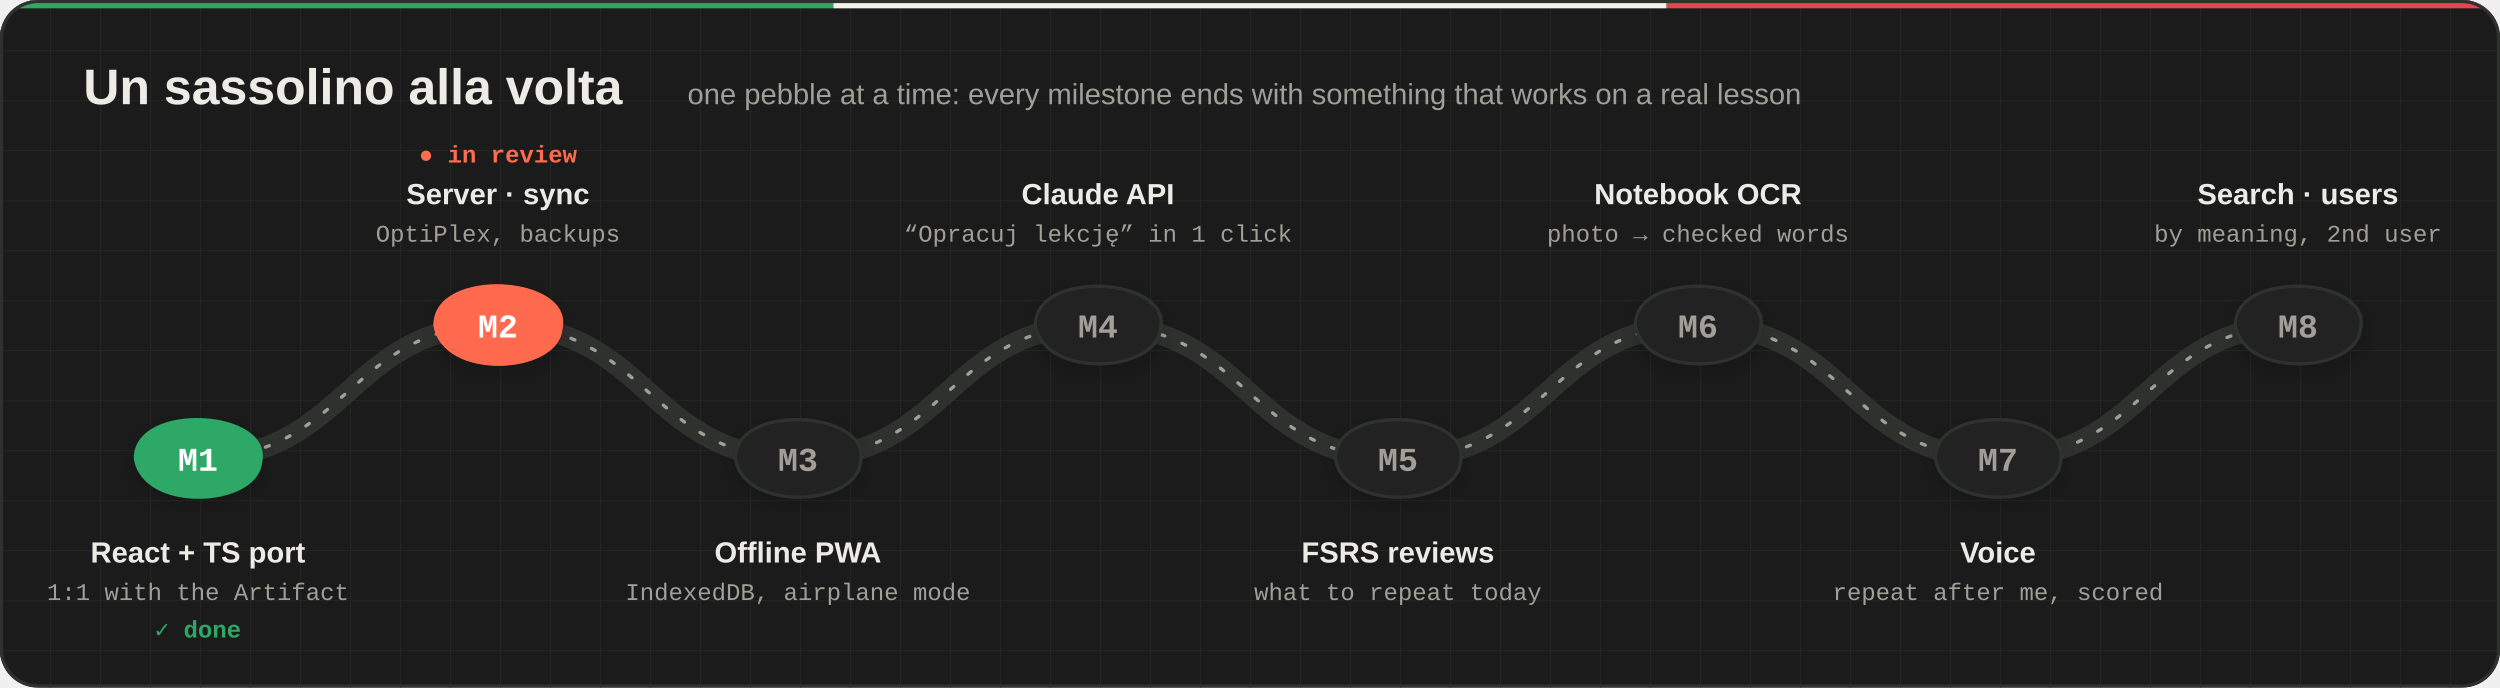
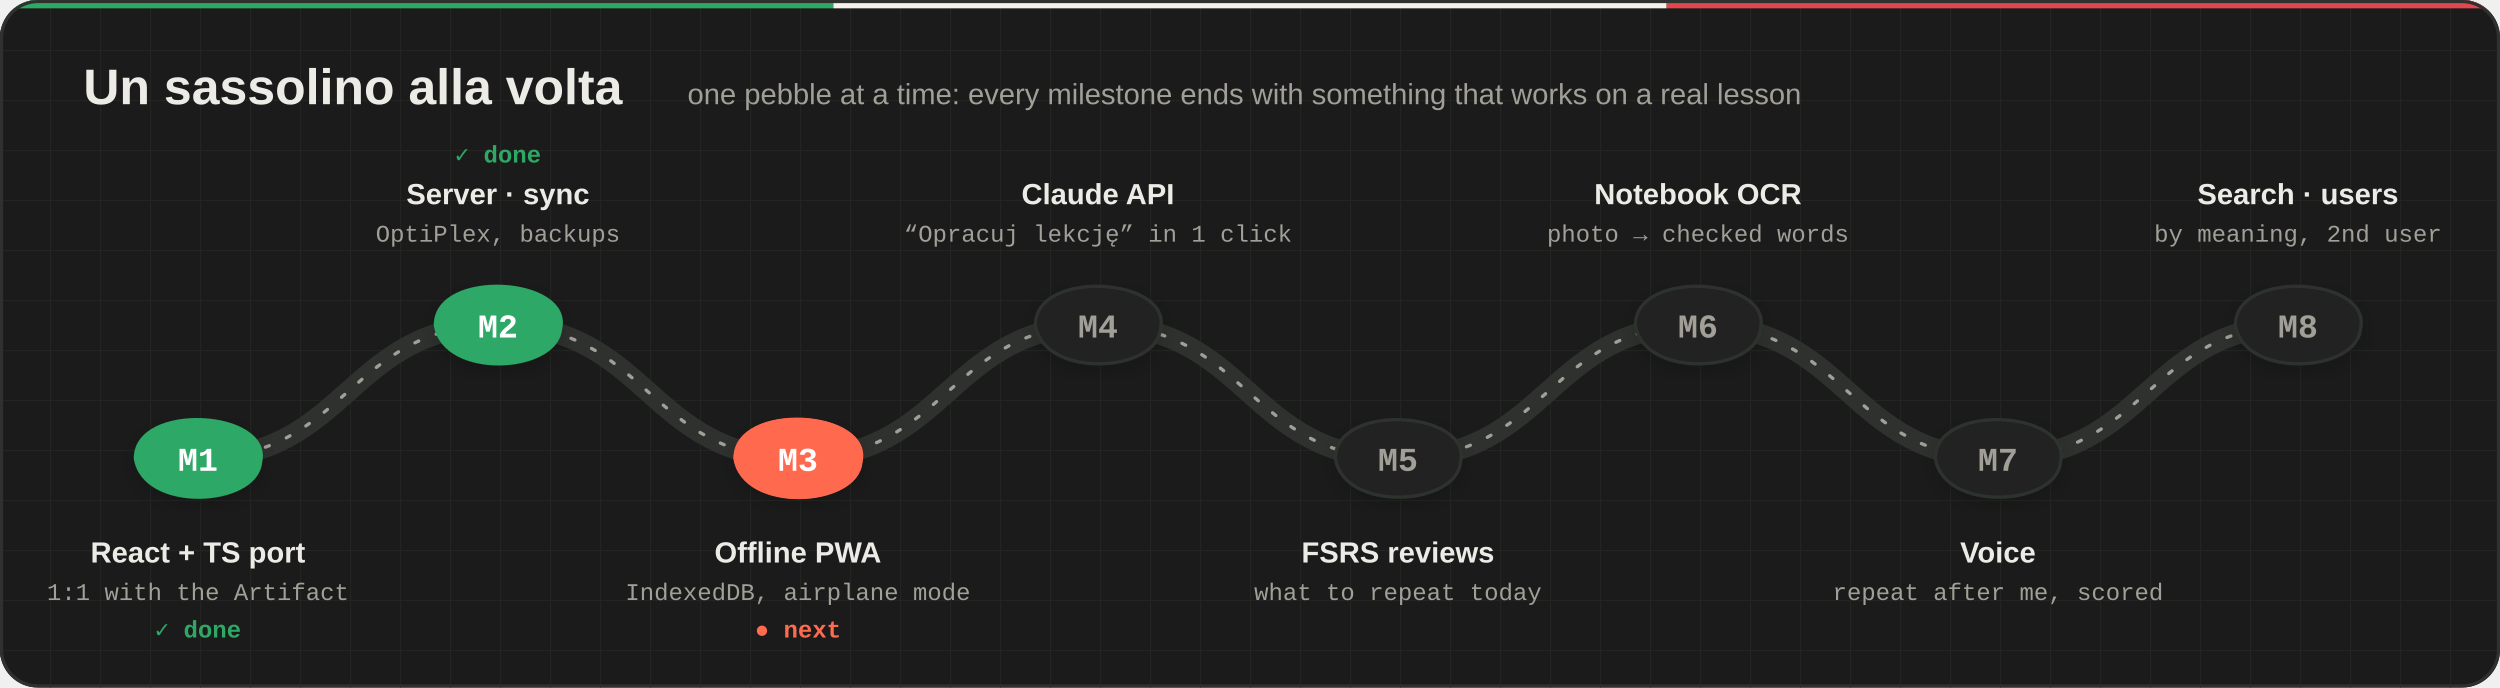
- <svg xmlns="http://www.w3.org/2000/svg" viewBox="0 0 1200 330" width="1200" height="330" role="img" aria-label="Milestones M1 to M8 as pebbles on a path: M1 done, M2 in review, M3 to M8 planned.">
+ <svg xmlns="http://www.w3.org/2000/svg" viewBox="0 0 1200 330" width="1200" height="330" role="img" aria-label="Milestones M1 to M8 as pebbles on a path: M1 and M2 done, M3 next, M4 to M8 planned.">
  <defs>
    <pattern id="quad" width="24" height="24" patternUnits="userSpaceOnUse">
      <path d="M24 0H0V24" fill="none" stroke="#232523" stroke-width="1" />
    </pattern>
    <clipPath id="frame">
      <rect width="1200" height="330" rx="18" />
    </clipPath>
    <filter id="soft" x="-10%" y="-10%" width="120%" height="130%">
      <feDropShadow dx="0" dy="3" stdDeviation="5" flood-color="#000000" flood-opacity="0.18" />
    </filter>
  </defs>
  <g clip-path="url(#frame)">
    <rect width="1200" height="330" fill="#1a1b1a" />
    <rect width="1200" height="330" fill="url(#quad)" />
    <rect x="0" y="0" width="400.0" height="4" fill="#2fa866" />
    <rect x="400.0" y="0" width="400.0" height="4" fill="#f4f2ea" />
    <rect x="800.0" y="0" width="400.0" height="4" fill="#e0474f" />
    <text x="40" y="50" font-family="'Archivo','Arial Narrow','Helvetica Neue',Arial,sans-serif" font-size="24" font-weight="800" fill="#ecebe6" text-anchor="start">Un sassolino alla volta</text>
    <text x="330" y="50" font-family="'Schibsted Grotesk','Segoe UI','Helvetica Neue',Arial,sans-serif" font-size="14" font-weight="400" fill="#a19f97" text-anchor="start">one pebble at a time: every milestone ends with something that works on a real lesson</text>
    <path d="M 95 220 C 167.0 220, 167.0 156, 239 156 C 311.0 156, 311.0 220, 383 220 C 455.0 220, 455.0 156, 527 156 C 599.0 156, 599.0 220, 671 220 C 743.0 220, 743.0 156, 815 156 C 887.0 156, 887.0 220, 959 220 C 1031.0 220, 1031.0 156, 1103 156" fill="none" stroke="#2f312e" stroke-width="10" stroke-linecap="round" />
    <path d="M 95 220 C 167.0 220, 167.0 156, 239 156 C 311.0 156, 311.0 220, 383 220 C 455.0 220, 455.0 156, 527 156 C 599.0 156, 599.0 220, 671 220 C 743.0 220, 743.0 156, 815 156 C 887.0 156, 887.0 220, 959 220 C 1031.0 220, 1031.0 156, 1103 156" fill="none" stroke="#a19f97" stroke-width="1.6" stroke-dasharray="2 9" stroke-linecap="round" />
-     <path d="M 95 220 C 167.0 220, 167.0 156, 239 156" fill="none" stroke="#2fa866" stroke-width="4" stroke-linecap="round" stroke-dasharray="200" stroke-dashoffset="200">
-       <animate attributeName="stroke-dashoffset" values="200;0;0" keyTimes="0;0.35;1" dur="6s" repeatCount="indefinite" />
+     <path d="M 95 220 C 167.0 220, 167.0 156, 239 156 C 311.0 156, 311.0 220, 383 220" fill="none" stroke="#2fa866" stroke-width="4" stroke-linecap="round" stroke-dasharray="400" stroke-dashoffset="400">
+       <animate attributeName="stroke-dashoffset" values="400;0;0" keyTimes="0;0.35;1" dur="6s" repeatCount="indefinite" />
    </path>
    <path d="M 65 220 C 65 193, 131 197, 125 222 C 123 243, 69 246, 65 220 Z" fill="#2fa866" stroke="#2fa866" stroke-width="1.6" filter="url(#soft)" />
    <text x="95" y="226" font-family="'IBM Plex Mono','JetBrains Mono','SFMono-Regular',Consolas,'Liberation Mono',Menlo,monospace" font-size="16" font-weight="700" fill="#ffffff" text-anchor="middle">M1</text>
    <text x="95" y="270" font-family="'Schibsted Grotesk','Segoe UI','Helvetica Neue',Arial,sans-serif" font-size="14" font-weight="700" fill="#ecebe6" text-anchor="middle">React + TS port</text>
    <text x="95" y="288" font-family="'IBM Plex Mono','JetBrains Mono','SFMono-Regular',Consolas,'Liberation Mono',Menlo,monospace" font-size="11.5" font-weight="400" fill="#a19f97" text-anchor="middle">1:1 with the Artifact</text>
    <text x="95" y="306" font-family="'IBM Plex Mono','JetBrains Mono','SFMono-Regular',Consolas,'Liberation Mono',Menlo,monospace" font-size="11.5" font-weight="700" fill="#2fa866" text-anchor="middle">✓ done</text>
-     <g transform="translate(239 156)">
+     <path d="M 209 156 C 209 129, 275 133, 269 158 C 267 179, 213 182, 209 156 Z" fill="#2fa866" stroke="#2fa866" stroke-width="1.6" filter="url(#soft)" />
+     <text x="239" y="162" font-family="'IBM Plex Mono','JetBrains Mono','SFMono-Regular',Consolas,'Liberation Mono',Menlo,monospace" font-size="16" font-weight="700" fill="#ffffff" text-anchor="middle">M2</text>
+     <text x="239" y="98" font-family="'Schibsted Grotesk','Segoe UI','Helvetica Neue',Arial,sans-serif" font-size="14" font-weight="700" fill="#ecebe6" text-anchor="middle">Server · sync</text>
+     <text x="239" y="116" font-family="'IBM Plex Mono','JetBrains Mono','SFMono-Regular',Consolas,'Liberation Mono',Menlo,monospace" font-size="11.5" font-weight="400" fill="#a19f97" text-anchor="middle">OptiPlex, backups</text>
+     <text x="239" y="78" font-family="'IBM Plex Mono','JetBrains Mono','SFMono-Regular',Consolas,'Liberation Mono',Menlo,monospace" font-size="11.5" font-weight="700" fill="#2fa866" text-anchor="middle">✓ done</text>
+     <g transform="translate(383 220)">
      <path d="M -30 0 C -30 -27, 36 -23, 30 2 C 28 23, -26 26, -30 0 Z" fill="none" stroke="#ff6b4f" stroke-width="2">
        <animateTransform attributeName="transform" type="scale" values="1;1.45;1.45" keyTimes="0;0.8;1" dur="2s" repeatCount="indefinite" />
        <animate attributeName="opacity" values="0.9;0;0" keyTimes="0;0.8;1" dur="2s" repeatCount="indefinite" />
      </path>
    </g>
-     <path d="M 209 156 C 209 129, 275 133, 269 158 C 267 179, 213 182, 209 156 Z" fill="#ff6b4f" stroke="#ff6b4f" stroke-width="1.6" filter="url(#soft)" />
-     <text x="239" y="162" font-family="'IBM Plex Mono','JetBrains Mono','SFMono-Regular',Consolas,'Liberation Mono',Menlo,monospace" font-size="16" font-weight="700" fill="#ffffff" text-anchor="middle">M2</text>
-     <text x="239" y="98" font-family="'Schibsted Grotesk','Segoe UI','Helvetica Neue',Arial,sans-serif" font-size="14" font-weight="700" fill="#ecebe6" text-anchor="middle">Server · sync</text>
-     <text x="239" y="116" font-family="'IBM Plex Mono','JetBrains Mono','SFMono-Regular',Consolas,'Liberation Mono',Menlo,monospace" font-size="11.5" font-weight="400" fill="#a19f97" text-anchor="middle">OptiPlex, backups</text>
-     <text x="239" y="78" font-family="'IBM Plex Mono','JetBrains Mono','SFMono-Regular',Consolas,'Liberation Mono',Menlo,monospace" font-size="11.5" font-weight="700" fill="#ff6b4f" text-anchor="middle">● in review</text>
-     <path d="M 353 220 C 353 193, 419 197, 413 222 C 411 243, 357 246, 353 220 Z" fill="#202220" stroke="#2f312e" stroke-width="1.6" filter="url(#soft)" />
-     <text x="383" y="226" font-family="'IBM Plex Mono','JetBrains Mono','SFMono-Regular',Consolas,'Liberation Mono',Menlo,monospace" font-size="16" font-weight="700" fill="#a19f97" text-anchor="middle">M3</text>
+     <path d="M 353 220 C 353 193, 419 197, 413 222 C 411 243, 357 246, 353 220 Z" fill="#ff6b4f" stroke="#ff6b4f" stroke-width="1.6" filter="url(#soft)" />
+     <text x="383" y="226" font-family="'IBM Plex Mono','JetBrains Mono','SFMono-Regular',Consolas,'Liberation Mono',Menlo,monospace" font-size="16" font-weight="700" fill="#ffffff" text-anchor="middle">M3</text>
    <text x="383" y="270" font-family="'Schibsted Grotesk','Segoe UI','Helvetica Neue',Arial,sans-serif" font-size="14" font-weight="700" fill="#ecebe6" text-anchor="middle">Offline PWA</text>
    <text x="383" y="288" font-family="'IBM Plex Mono','JetBrains Mono','SFMono-Regular',Consolas,'Liberation Mono',Menlo,monospace" font-size="11.5" font-weight="400" fill="#a19f97" text-anchor="middle">IndexedDB, airplane mode</text>
+     <text x="383" y="306" font-family="'IBM Plex Mono','JetBrains Mono','SFMono-Regular',Consolas,'Liberation Mono',Menlo,monospace" font-size="11.5" font-weight="700" fill="#ff6b4f" text-anchor="middle">● next</text>
    <path d="M 497 156 C 497 129, 563 133, 557 158 C 555 179, 501 182, 497 156 Z" fill="#202220" stroke="#2f312e" stroke-width="1.6" filter="url(#soft)" />
    <text x="527" y="162" font-family="'IBM Plex Mono','JetBrains Mono','SFMono-Regular',Consolas,'Liberation Mono',Menlo,monospace" font-size="16" font-weight="700" fill="#a19f97" text-anchor="middle">M4</text>
    <text x="527" y="98" font-family="'Schibsted Grotesk','Segoe UI','Helvetica Neue',Arial,sans-serif" font-size="14" font-weight="700" fill="#ecebe6" text-anchor="middle">Claude API</text>
    <text x="527" y="116" font-family="'IBM Plex Mono','JetBrains Mono','SFMono-Regular',Consolas,'Liberation Mono',Menlo,monospace" font-size="11.5" font-weight="400" fill="#a19f97" text-anchor="middle">“Opracuj lekcję” in 1 click</text>
    <path d="M 641 220 C 641 193, 707 197, 701 222 C 699 243, 645 246, 641 220 Z" fill="#202220" stroke="#2f312e" stroke-width="1.6" filter="url(#soft)" />
    <text x="671" y="226" font-family="'IBM Plex Mono','JetBrains Mono','SFMono-Regular',Consolas,'Liberation Mono',Menlo,monospace" font-size="16" font-weight="700" fill="#a19f97" text-anchor="middle">M5</text>
    <text x="671" y="270" font-family="'Schibsted Grotesk','Segoe UI','Helvetica Neue',Arial,sans-serif" font-size="14" font-weight="700" fill="#ecebe6" text-anchor="middle">FSRS reviews</text>
    <text x="671" y="288" font-family="'IBM Plex Mono','JetBrains Mono','SFMono-Regular',Consolas,'Liberation Mono',Menlo,monospace" font-size="11.5" font-weight="400" fill="#a19f97" text-anchor="middle">what to repeat today</text>
    <path d="M 785 156 C 785 129, 851 133, 845 158 C 843 179, 789 182, 785 156 Z" fill="#202220" stroke="#2f312e" stroke-width="1.6" filter="url(#soft)" />
    <text x="815" y="162" font-family="'IBM Plex Mono','JetBrains Mono','SFMono-Regular',Consolas,'Liberation Mono',Menlo,monospace" font-size="16" font-weight="700" fill="#a19f97" text-anchor="middle">M6</text>
    <text x="815" y="98" font-family="'Schibsted Grotesk','Segoe UI','Helvetica Neue',Arial,sans-serif" font-size="14" font-weight="700" fill="#ecebe6" text-anchor="middle">Notebook OCR</text>
    <text x="815" y="116" font-family="'IBM Plex Mono','JetBrains Mono','SFMono-Regular',Consolas,'Liberation Mono',Menlo,monospace" font-size="11.5" font-weight="400" fill="#a19f97" text-anchor="middle">photo → checked words</text>
    <path d="M 929 220 C 929 193, 995 197, 989 222 C 987 243, 933 246, 929 220 Z" fill="#202220" stroke="#2f312e" stroke-width="1.6" filter="url(#soft)" />
    <text x="959" y="226" font-family="'IBM Plex Mono','JetBrains Mono','SFMono-Regular',Consolas,'Liberation Mono',Menlo,monospace" font-size="16" font-weight="700" fill="#a19f97" text-anchor="middle">M7</text>
    <text x="959" y="270" font-family="'Schibsted Grotesk','Segoe UI','Helvetica Neue',Arial,sans-serif" font-size="14" font-weight="700" fill="#ecebe6" text-anchor="middle">Voice</text>
    <text x="959" y="288" font-family="'IBM Plex Mono','JetBrains Mono','SFMono-Regular',Consolas,'Liberation Mono',Menlo,monospace" font-size="11.5" font-weight="400" fill="#a19f97" text-anchor="middle">repeat after me, scored</text>
    <path d="M 1073 156 C 1073 129, 1139 133, 1133 158 C 1131 179, 1077 182, 1073 156 Z" fill="#202220" stroke="#2f312e" stroke-width="1.6" filter="url(#soft)" />
    <text x="1103" y="162" font-family="'IBM Plex Mono','JetBrains Mono','SFMono-Regular',Consolas,'Liberation Mono',Menlo,monospace" font-size="16" font-weight="700" fill="#a19f97" text-anchor="middle">M8</text>
    <text x="1103" y="98" font-family="'Schibsted Grotesk','Segoe UI','Helvetica Neue',Arial,sans-serif" font-size="14" font-weight="700" fill="#ecebe6" text-anchor="middle">Search · users</text>
    <text x="1103" y="116" font-family="'IBM Plex Mono','JetBrains Mono','SFMono-Regular',Consolas,'Liberation Mono',Menlo,monospace" font-size="11.5" font-weight="400" fill="#a19f97" text-anchor="middle">by meaning, 2nd user</text>
    <circle r="6" fill="#ff6b4f" stroke="#1a1b1a" stroke-width="2">
-       <animateMotion path="M 95 220 C 167.0 220, 167.0 156, 239 156" dur="6s" keyPoints="0;1;1" keyTimes="0;0.35;1" calcMode="linear" repeatCount="indefinite" />
+       <animateMotion path="M 95 220 C 167.0 220, 167.0 156, 239 156 C 311.0 156, 311.0 220, 383 220" dur="6s" keyPoints="0;1;1" keyTimes="0;0.35;1" calcMode="linear" repeatCount="indefinite" />
      <animate attributeName="opacity" values="1;1;0;0" keyTimes="0;0.33;0.37;1" dur="6s" repeatCount="indefinite" />
    </circle>
  </g>
  <rect x="0.75" y="0.75" width="1198.5" height="328.5" rx="17.5" fill="none" stroke="#2f312e" stroke-width="1.5" />
</svg>
